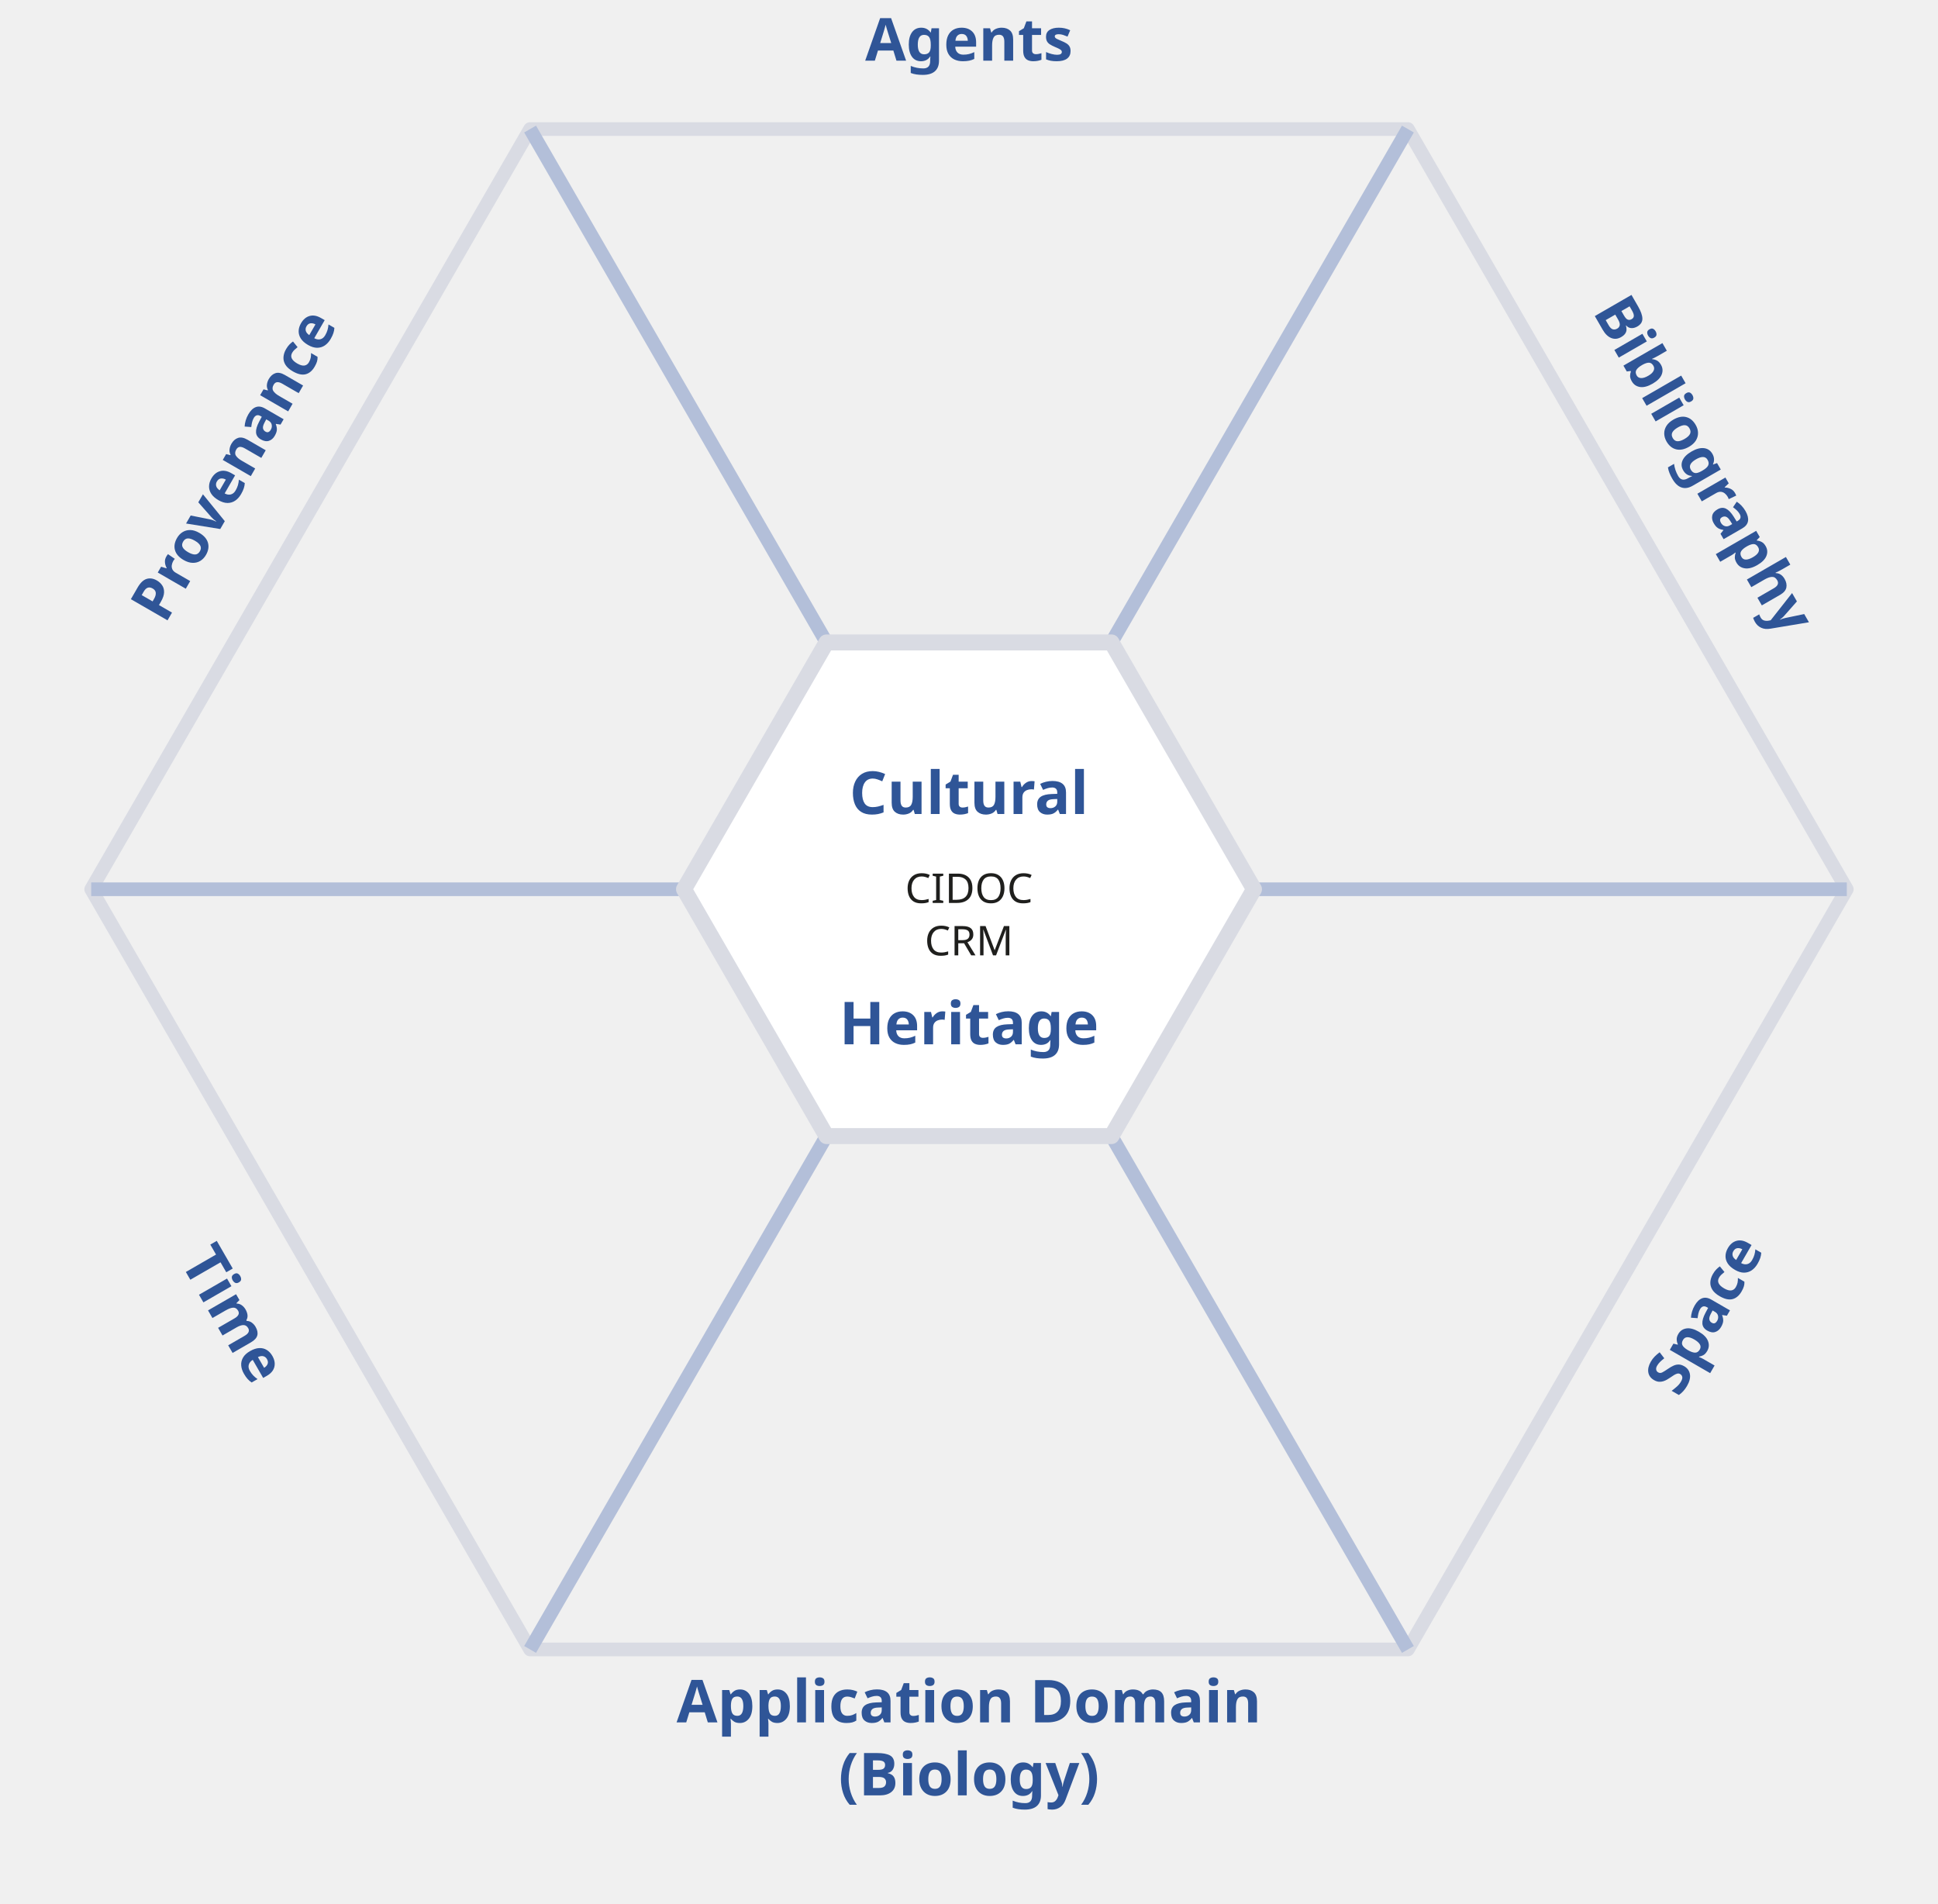
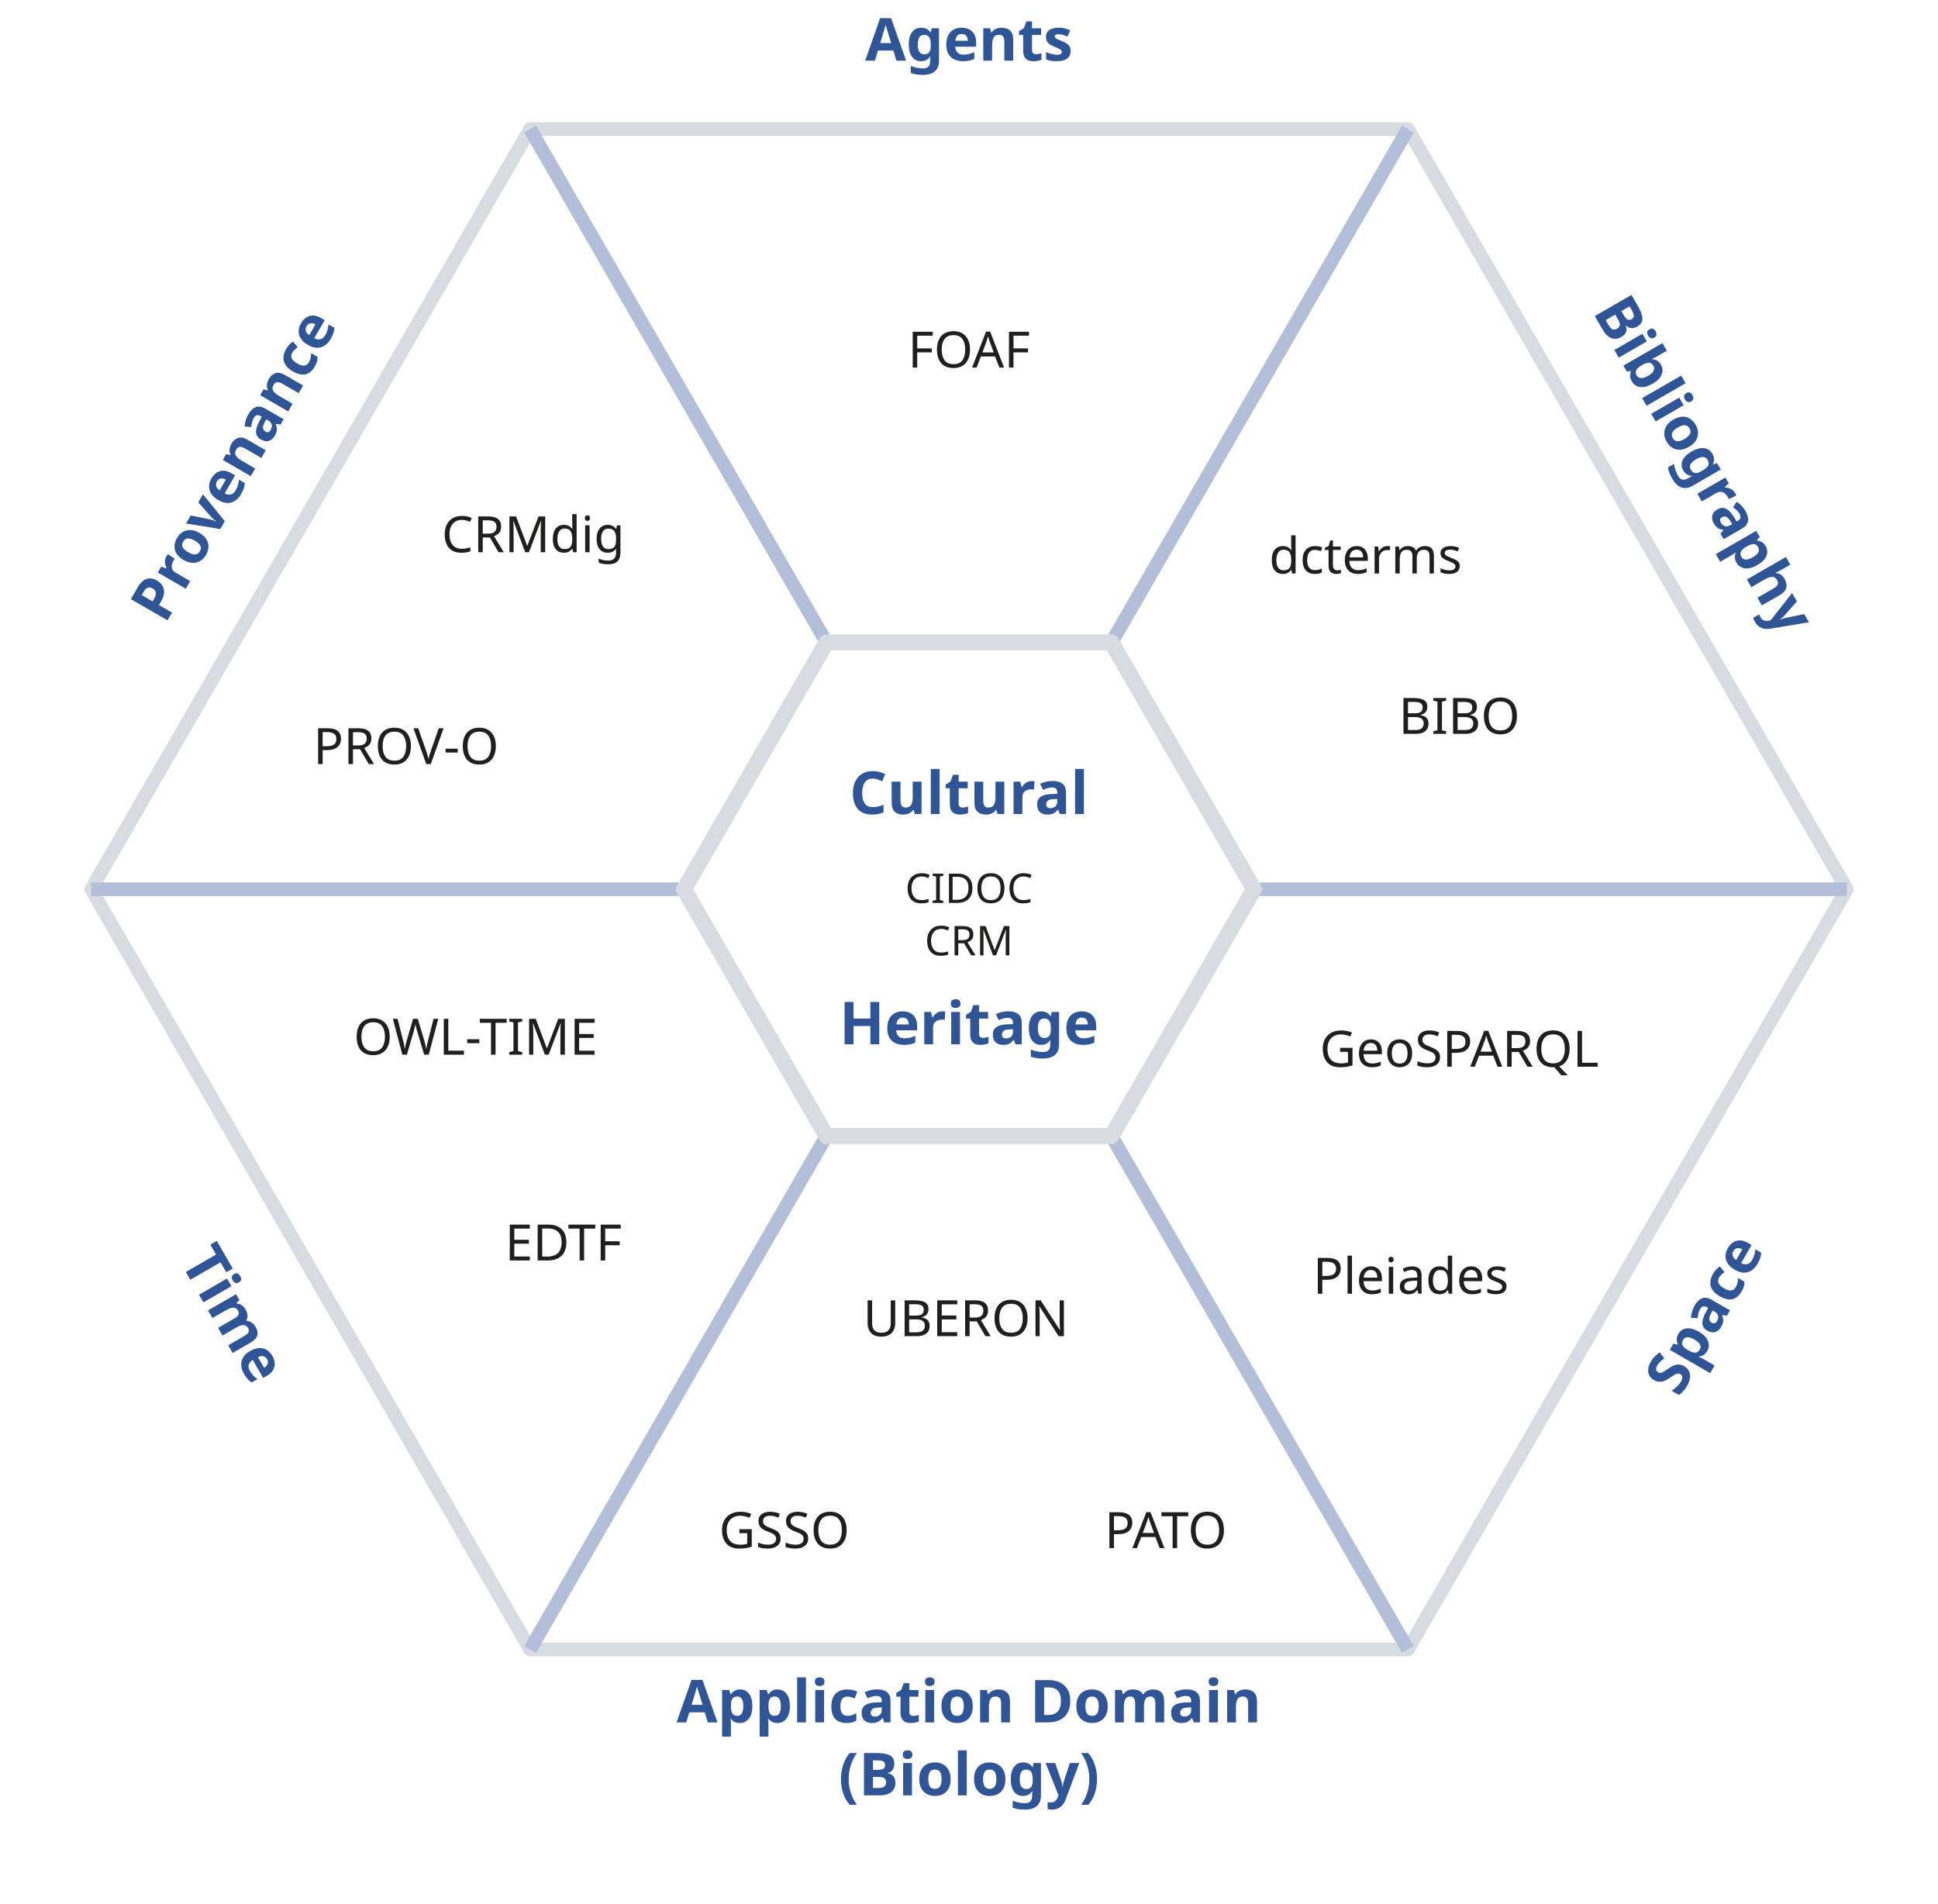
<svg xmlns="http://www.w3.org/2000/svg" width="1700" height="1670" viewBox="0 0 1700 1670">
+   <rect width="1700" height="1670" fill="#ffffff" />
  <defs>
    <marker id="a" markerUnits="userSpaceOnUse" markerWidth="18" markerHeight="18" refX="16" refY="9" orient="auto">
      <path d="M0,0 L18,9 L0,18 z" fill="#000" />
    </marker>
  </defs>
-   <polygon points="1620.0,780.0 1235.0,113.2 465.0,113.2 80.0,780.0 465.0,1446.8 1235.0,1446.8" fill="none" stroke="#d9dbe3" stroke-width="12" stroke-linejoin="round" />
+   <polygon points="1620.0,780.0 1235.0,113.2 465.0,113.2 80.0,780.0 465.0,1446.8 1235.0,1446.8" fill="#fff" stroke="#d9dbe3" stroke-width="12" stroke-linejoin="round" />
  <line x1="1620.0" y1="780.0" x2="1100.0" y2="780.0" stroke="#b3bfd9" stroke-width="12" />
  <line x1="1235.0" y1="113.2" x2="975.0" y2="563.5" stroke="#b3bfd9" stroke-width="12" />
  <line x1="465.0" y1="113.2" x2="725.0" y2="563.5" stroke="#b3bfd9" stroke-width="12" />
  <line x1="80.0" y1="780.0" x2="600.0" y2="780.0" stroke="#b3bfd9" stroke-width="12" />
  <line x1="465.0" y1="1446.8" x2="725.0" y2="996.5" stroke="#b3bfd9" stroke-width="12" />
  <line x1="1235.0" y1="1446.8" x2="975.0" y2="996.5" stroke="#b3bfd9" stroke-width="12" />
  <polygon points="1100.0,780.0 975.0,563.5 725.0,563.5 600.0,780.0 725.0,996.5 975.0,996.5" fill="#fff" stroke="#d9dbe3" stroke-width="14" stroke-linejoin="round" />
  <text x="850.0" y="714.0" font-family="Fira Sans" font-size="52" font-weight="700" fill="#2f5597" text-anchor="middle">Cultural</text>
  <text x="850.0" y="792.0" font-family="Fira Sans" font-size="36" font-weight="400" fill="#1f1f1d" text-anchor="middle">CIDOC</text>
  <text x="850.0" y="838.0" font-family="Fira Sans" font-size="36" font-weight="400" fill="#1f1f1d" text-anchor="middle">CRM</text>
  <text x="850.0" y="916.0" font-family="Fira Sans" font-size="52" font-weight="700" fill="#2f5597" text-anchor="middle">Heritage</text>
  <text transform="translate(850.0,35.2) rotate(0) translate(0,18.0)" font-family="Fira Sans" font-size="52" font-weight="700" fill="#2f5597" text-anchor="middle">Agents</text>
  <text transform="translate(1495.0,407.6) rotate(60) translate(0,18.0)" font-family="Fira Sans" font-size="52" font-weight="700" fill="#2f5597" text-anchor="middle">Bibliography</text>
  <text transform="translate(1495.0,1152.4) rotate(-60) translate(0,18.0)" font-family="Fira Sans" font-size="52" font-weight="700" fill="#2f5597" text-anchor="middle">Space</text>
  <text transform="translate(850.0,1524.8) rotate(0) translate(0,-14.0)" font-family="Fira Sans" font-size="52" font-weight="700" fill="#2f5597" text-anchor="middle">Application Domain</text>
  <text transform="translate(850.0,1524.8) rotate(0) translate(0,50.0)" font-family="Fira Sans" font-size="52" font-weight="700" fill="#2f5597" text-anchor="middle">(Biology)</text>
  <text transform="translate(205.0,1152.4) rotate(60) translate(0,18.0)" font-family="Fira Sans" font-size="52" font-weight="700" fill="#2f5597" text-anchor="middle">Time</text>
  <text transform="translate(205.0,407.6) rotate(-60) translate(0,18.0)" font-family="Fira Sans" font-size="52" font-weight="700" fill="#2f5597" text-anchor="middle">Provenance</text>
+   <text x="850.0" y="322.4" font-family="Fira Sans" font-size="44" font-weight="400" fill="#1f1f1d" text-anchor="middle">FOAF</text>
+   <text x="467.7" y="484.4" font-family="Fira Sans" font-size="44" font-weight="400" fill="#1f1f1d" text-anchor="middle">CRMdig</text>
+   <text x="356.2" y="670.2" font-family="Fira Sans" font-size="44" font-weight="400" fill="#1f1f1d" text-anchor="middle">PROV-O</text>
+   <text x="1197.8" y="503.0" font-family="Fira Sans" font-size="44" font-weight="400" fill="#1f1f1d" text-anchor="middle">dcterms</text>
+   <text x="1280.1" y="643.7" font-family="Fira Sans" font-size="44" font-weight="400" fill="#1f1f1d" text-anchor="middle">BIBO</text>
+   <text x="417.2" y="925.1" font-family="Fira Sans" font-size="44" font-weight="400" fill="#1f1f1d" text-anchor="middle">OWL-TIME</text>
+   <text x="494.2" y="1105.6" font-family="Fira Sans" font-size="44" font-weight="400" fill="#1f1f1d" text-anchor="middle">EDTF</text>
+   <text x="1280.1" y="935.7" font-family="Fira Sans" font-size="44" font-weight="400" fill="#1f1f1d" text-anchor="middle">GeoSPARQL</text>
+   <text x="1237.6" y="1134.8" font-family="Fira Sans" font-size="44" font-weight="400" fill="#1f1f1d" text-anchor="middle">Pleiades</text>
+   <text x="847.3" y="1172.0" font-family="Fira Sans" font-size="44" font-weight="400" fill="#1f1f1d" text-anchor="middle">UBERON</text>
+   <text x="688.0" y="1357.9" font-family="Fira Sans" font-size="44" font-weight="400" fill="#1f1f1d" text-anchor="middle">GSSO</text>
+   <text x="1022.6" y="1357.9" font-family="Fira Sans" font-size="44" font-weight="400" fill="#1f1f1d" text-anchor="middle">PATO</text>
</svg>
